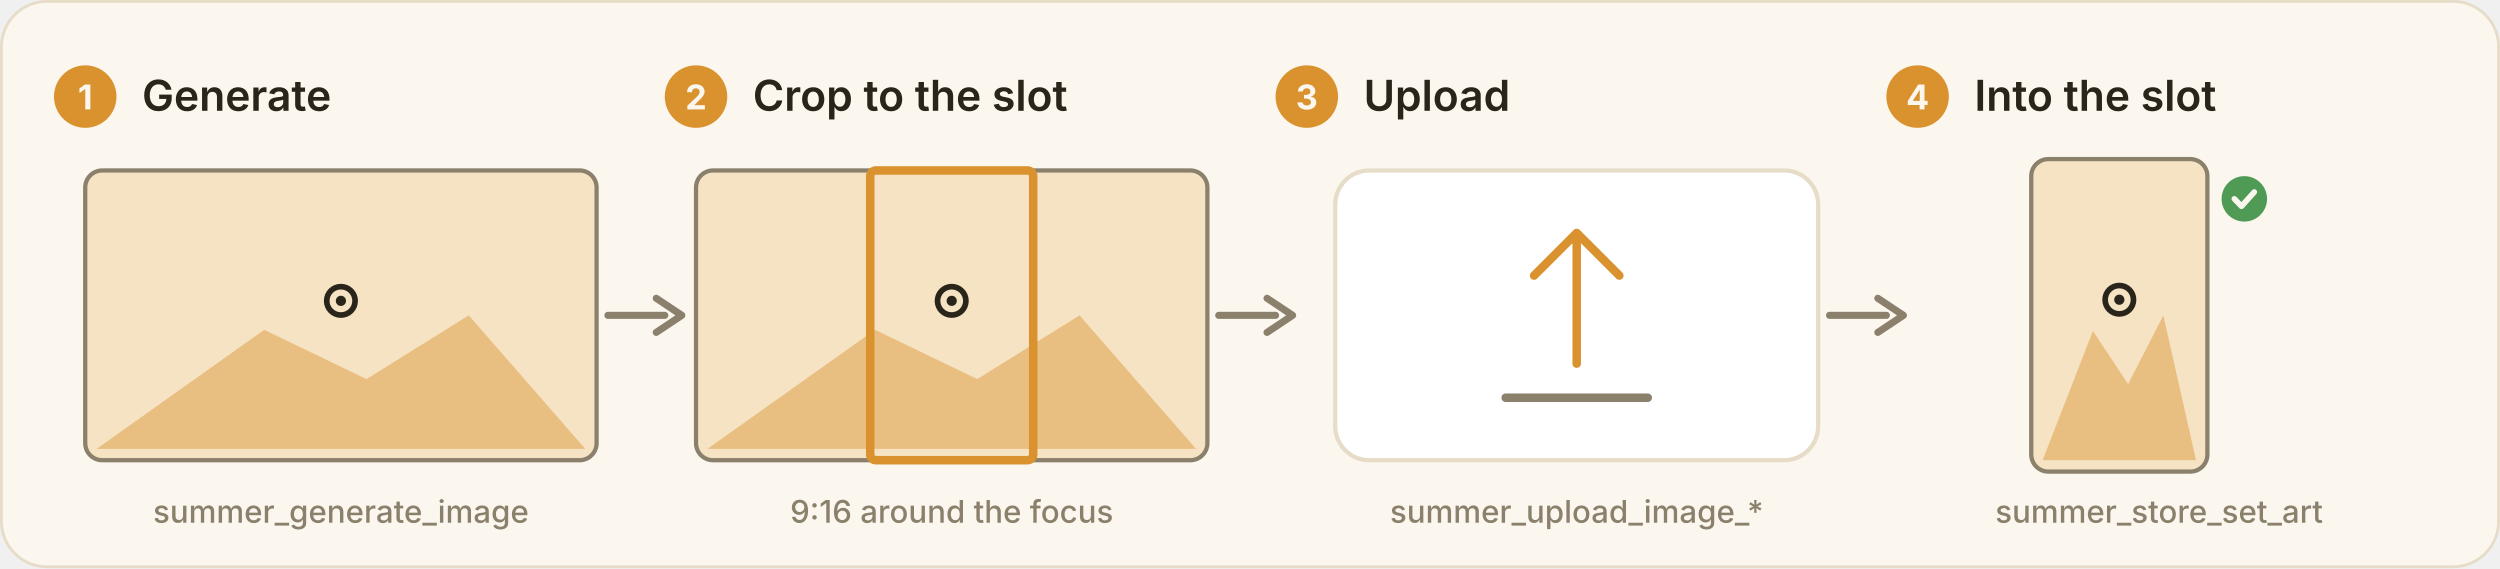
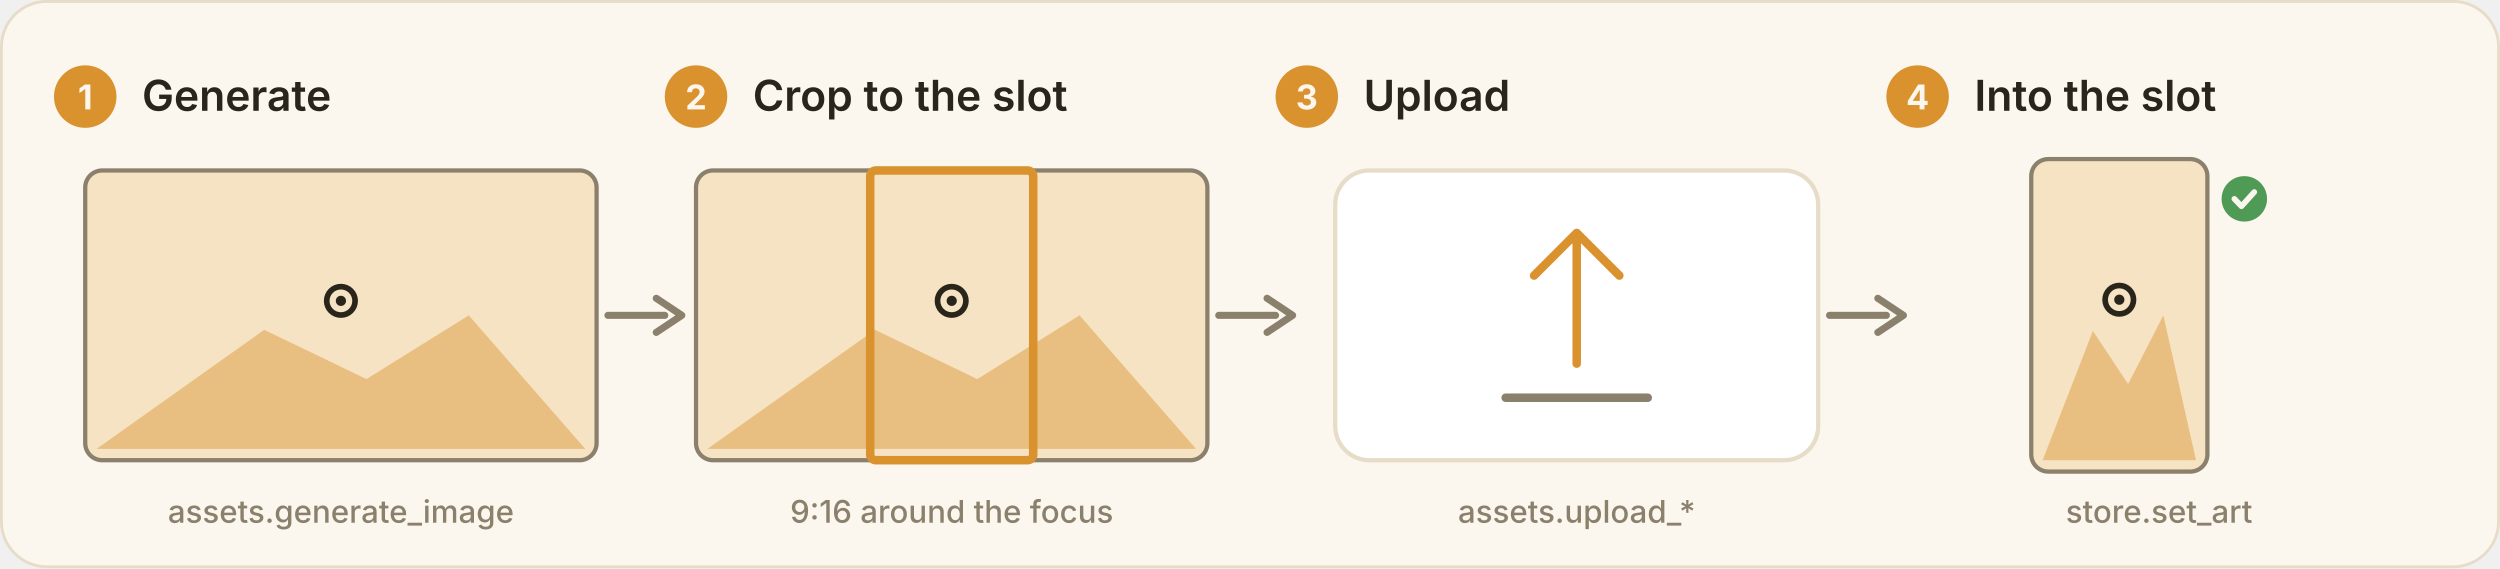
<svg xmlns="http://www.w3.org/2000/svg" viewBox="0 0 880 200" width="880" height="200" font-family="Inter, -apple-system, 'Segoe UI', Helvetica, Arial, sans-serif">
  <rect x="0.5" y="0.5" width="879" height="199" rx="16" fill="#fbf7ef" stroke="#e6dcc8" />
  <circle cx="30" cy="34" r="11" fill="#d9922e" />
  <text x="30" y="38.5" font-size="12" font-weight="700" fill="#fbf7ef" text-anchor="middle" opacity="1">1</text>
  <text x="50" y="39" font-size="15" font-weight="600" fill="#2a251b" text-anchor="start" opacity="1">Generate</text>
  <circle cx="245" cy="34" r="11" fill="#d9922e" />
  <text x="245" y="38.5" font-size="12" font-weight="700" fill="#fbf7ef" text-anchor="middle" opacity="1">2</text>
  <text x="265" y="39" font-size="15" font-weight="600" fill="#2a251b" text-anchor="start" opacity="1">Crop to the slot</text>
  <circle cx="460" cy="34" r="11" fill="#d9922e" />
  <text x="460" y="38.5" font-size="12" font-weight="700" fill="#fbf7ef" text-anchor="middle" opacity="1">3</text>
  <text x="480" y="39" font-size="15" font-weight="600" fill="#2a251b" text-anchor="start" opacity="1">Upload</text>
  <circle cx="675" cy="34" r="11" fill="#d9922e" />
  <text x="675" y="38.5" font-size="12" font-weight="700" fill="#fbf7ef" text-anchor="middle" opacity="1">4</text>
  <text x="695" y="39" font-size="15" font-weight="600" fill="#2a251b" text-anchor="start" opacity="1">Into the slot</text>
  <rect x="30" y="60" width="180" height="102" rx="6" fill="#f6e3c4" stroke="#8a806b" stroke-width="1.5" opacity="1" />
  <path d="M 34 158 L 93.0 116.1 L 129.0 133.44 L 165.0 111.0 L 206 158 z" fill="#d9922e" opacity="0.45" />
  <circle cx="120.0" cy="105.9" r="5" fill="none" stroke="#2a251b" stroke-width="2" />
  <circle cx="120.0" cy="105.9" r="1.8" fill="#2a251b" />
-   <text x="120" y="184" font-size="11" font-weight="500" fill="#8a806b" text-anchor="middle" opacity="1">summer_generate_image</text>
+   <text x="120" y="184" font-size="11" font-weight="500" fill="#8a806b" text-anchor="middle" opacity="1">assets.generate_image</text>
  <line x1="214" y1="111" x2="234" y2="111" stroke="#8a806b" stroke-width="2.5" stroke-linecap="round" opacity="1" />
  <path d="M 231 105 L 240 111 L 231 117" fill="none" stroke="#8a806b" stroke-width="2.5" stroke-linecap="round" stroke-linejoin="round" />
  <rect x="245" y="60" width="180" height="102" rx="6" fill="#f6e3c4" stroke="#8a806b" stroke-width="1.5" opacity="1" />
  <path d="M 249 158 L 308.0 116.1 L 344.0 133.44 L 380.0 111.0 L 421 158 z" fill="#d9922e" opacity="0.45" />
  <circle cx="335.0" cy="105.9" r="5" fill="none" stroke="#2a251b" stroke-width="2" />
  <circle cx="335.0" cy="105.9" r="1.8" fill="#2a251b" />
  <rect x="306.312" y="60" width="57.375" height="102" rx="2" fill="none" stroke="#d9922e" stroke-width="3" opacity="1" />
  <text x="335" y="184" font-size="11" font-weight="500" fill="#8a806b" text-anchor="middle" opacity="1">9:16 around the focus</text>
  <line x1="429" y1="111" x2="449" y2="111" stroke="#8a806b" stroke-width="2.5" stroke-linecap="round" opacity="1" />
  <path d="M 446 105 L 455 111 L 446 117" fill="none" stroke="#8a806b" stroke-width="2.5" stroke-linecap="round" stroke-linejoin="round" />
  <rect x="470" y="60" width="170" height="102" rx="12" fill="#ffffff" stroke="#e6dcc8" stroke-width="1.5" opacity="1" />
  <path d="M 555 128 V 82 M 540 97 L 555 82 L 570 97" fill="none" stroke="#d9922e" stroke-width="3" stroke-linecap="round" stroke-linejoin="round" />
  <line x1="530" y1="140" x2="580" y2="140" stroke="#8a806b" stroke-width="3" stroke-linecap="round" opacity="1" />
-   <text x="555" y="184" font-size="11" font-weight="500" fill="#8a806b" text-anchor="middle" opacity="1">summer_upload_image_*</text>
+   <text x="555" y="184" font-size="11" font-weight="500" fill="#8a806b" text-anchor="middle" opacity="1">assets.upload_*</text>
  <line x1="644" y1="111" x2="664" y2="111" stroke="#8a806b" stroke-width="2.5" stroke-linecap="round" opacity="1" />
  <path d="M 661 105 L 670 111 L 661 117" fill="none" stroke="#8a806b" stroke-width="2.5" stroke-linecap="round" stroke-linejoin="round" />
  <rect x="715" y="56" width="62" height="110" rx="6" fill="#f6e3c4" stroke="#8a806b" stroke-width="1.5" opacity="1" />
  <path d="M 719 162 L 736.7 116.5 L 749.1 135.2 L 761.5 111.0 L 773 162 z" fill="#d9922e" opacity="0.45" />
  <circle cx="746.0" cy="105.5" r="5" fill="none" stroke="#2a251b" stroke-width="2" />
  <circle cx="746.0" cy="105.5" r="1.8" fill="#2a251b" />
  <circle cx="790" cy="70" r="8" fill="#4f9a55" />
  <path d="M 786.5 70 l 2.5 2.6 l 4.5 -5" fill="none" stroke="#fbf7ef" stroke-width="2" stroke-linecap="round" stroke-linejoin="round" />
-   <text x="760" y="184" font-size="11" font-weight="500" fill="#8a806b" text-anchor="middle" opacity="1">summer_store_set_art</text>
+   <text x="760" y="184" font-size="11" font-weight="500" fill="#8a806b" text-anchor="middle" opacity="1">store.set_art</text>
</svg>
